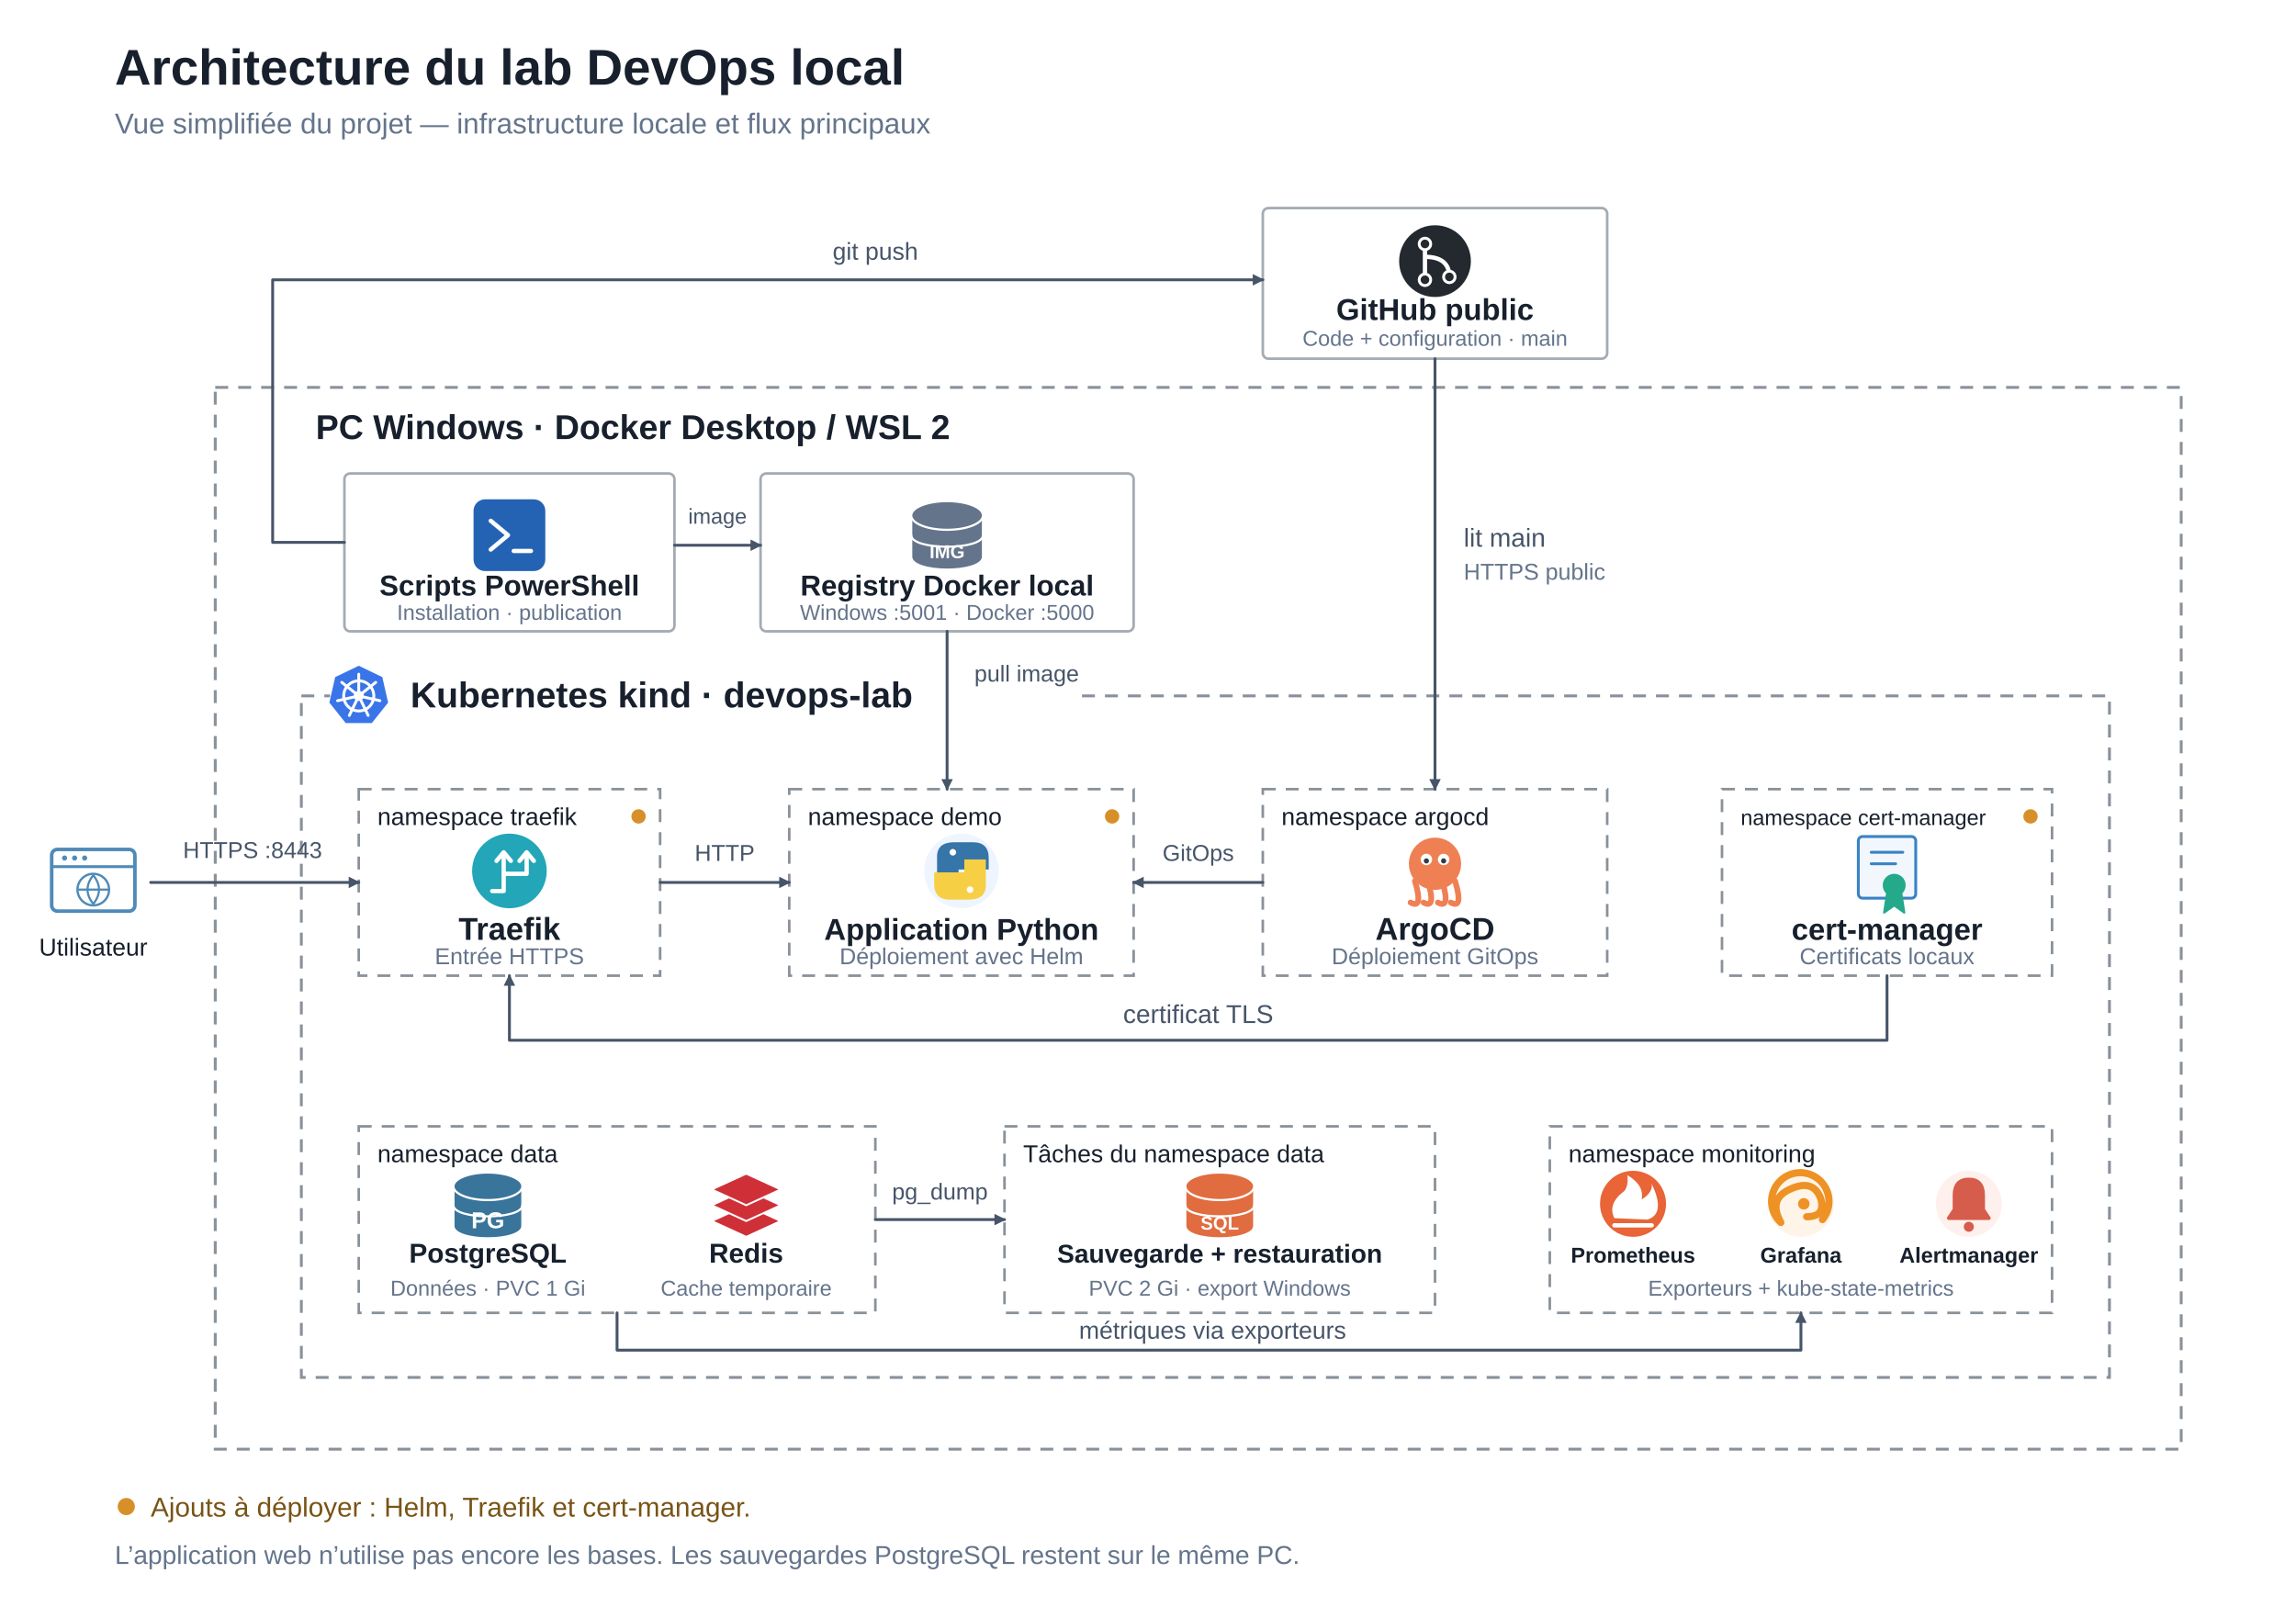
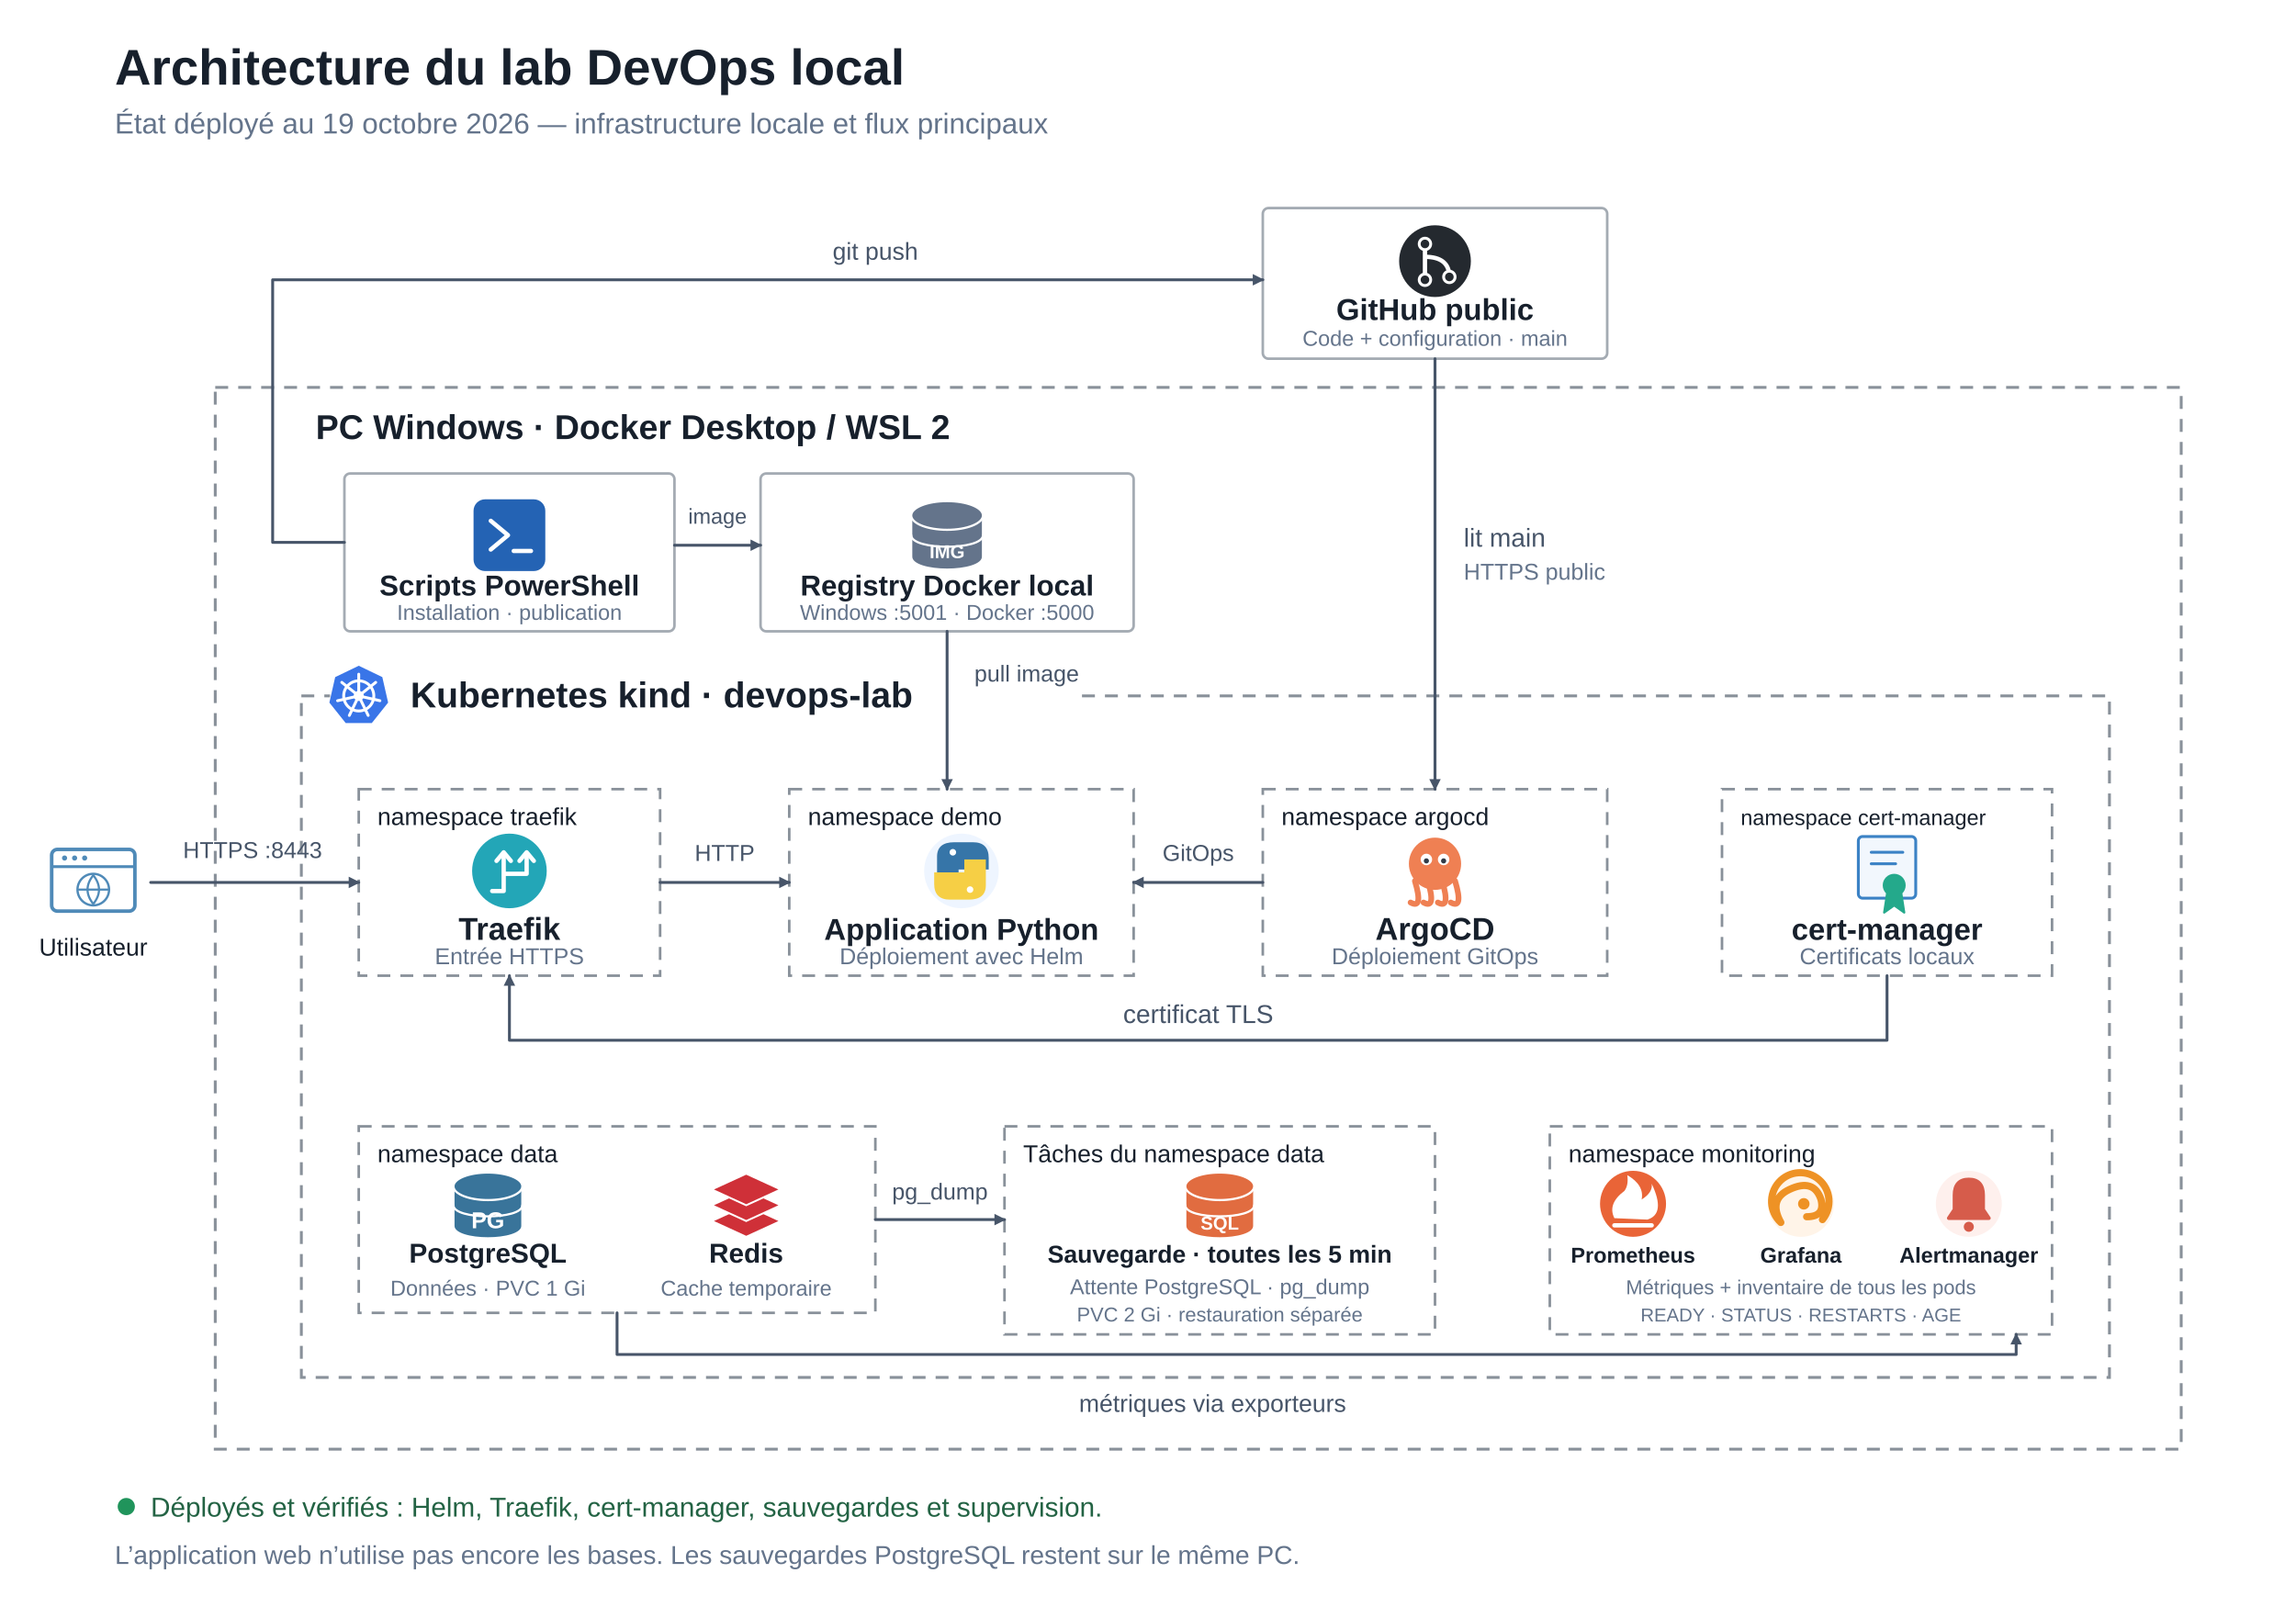
<svg xmlns="http://www.w3.org/2000/svg" width="1600" height="1120" viewBox="0 0 1600 1120">
  <defs>
    <marker id="arrow" markerWidth="8" markerHeight="8" refX="7" refY="4" orient="auto" markerUnits="userSpaceOnUse">
      <path d="M0,0 L8,4 L0,8 Z" fill="#475569" />
    </marker>
  </defs>
  <rect width="1600" height="1120" fill="white" />
  <text x="80" y="59" font-family="Segoe UI, Arial, sans-serif" font-size="35" fill="#17202c" font-weight="600" text-anchor="start">Architecture du lab DevOps local</text>
-   <text x="80" y="93" font-family="Segoe UI, Arial, sans-serif" font-size="20" fill="#64748b" font-weight="400" text-anchor="start">Vue simplifiée du projet — infrastructure locale et flux principaux</text>
+   <text x="80" y="93" font-family="Segoe UI, Arial, sans-serif" font-size="20" fill="#64748b" font-weight="400" text-anchor="start">État déployé au 19 octobre 2026 — infrastructure locale et flux principaux</text>
  <rect x="150" y="270" width="1370" height="740" rx="0" fill="white" stroke="#89919a" stroke-width="2" stroke-dasharray="9 7" />
  <text x="220" y="306" font-family="Segoe UI, Arial, sans-serif" font-size="24" fill="#17202c" font-weight="600" text-anchor="start">PC Windows · Docker Desktop / WSL 2</text>
  <rect x="210" y="485" width="1260" height="475" rx="0" fill="white" stroke="#89919a" stroke-width="2" stroke-dasharray="9 7" />
  <rect x="230" y="464" width="520" height="39" rx="0" fill="white" stroke="none" stroke-width="1.8" />
  <polygon points="250.00,464.00 266.42,471.91 270.47,489.67 259.11,503.92 240.89,503.92 229.53,489.67 233.58,471.91" fill="#3975e8" />
  <circle cx="250" cy="485" r="10.5" fill="none" stroke="white" stroke-width="2" />
  <path d="M250,485 L250.00,469.88" fill="none" stroke="white" stroke-width="2" stroke-linecap="round" stroke-linejoin="round" />
  <path d="M250,485 L261.82,475.57" fill="none" stroke="white" stroke-width="2" stroke-linecap="round" stroke-linejoin="round" />
  <path d="M250,485 L264.74,488.36" fill="none" stroke="white" stroke-width="2" stroke-linecap="round" stroke-linejoin="round" />
  <path d="M250,485 L256.56,498.62" fill="none" stroke="white" stroke-width="2" stroke-linecap="round" stroke-linejoin="round" />
  <path d="M250,485 L243.44,498.62" fill="none" stroke="white" stroke-width="2" stroke-linecap="round" stroke-linejoin="round" />
  <path d="M250,485 L235.26,488.36" fill="none" stroke="white" stroke-width="2" stroke-linecap="round" stroke-linejoin="round" />
  <path d="M250,485 L238.18,475.57" fill="none" stroke="white" stroke-width="2" stroke-linecap="round" stroke-linejoin="round" />
  <circle cx="250" cy="485" r="3.5" fill="white" stroke="none" stroke-width="1.5" />
  <text x="286" y="493" font-family="Segoe UI, Arial, sans-serif" font-size="25" fill="#17202c" font-weight="600" text-anchor="start">Kubernetes kind · devops-lab</text>
  <rect x="880" y="145" width="240" height="105" rx="4" fill="white" stroke="#a4abb3" stroke-width="1.8" />
  <circle cx="1000" cy="182" r="25" fill="#24292f" stroke="none" stroke-width="1.5" />
  <path d="M993,170 V195 M993,179 Q1010,179 1010,193" fill="none" stroke="white" stroke-width="3" stroke-linecap="round" stroke-linejoin="round" />
  <circle cx="993" cy="170" r="4" fill="#24292f" stroke="white" stroke-width="2" />
  <circle cx="993" cy="195" r="4" fill="#24292f" stroke="white" stroke-width="2" />
  <circle cx="1010" cy="193" r="4" fill="#24292f" stroke="white" stroke-width="2" />
  <text x="1000" y="223" font-family="Segoe UI, Arial, sans-serif" font-size="21" fill="#17202c" font-weight="600" text-anchor="middle">GitHub public</text>
  <text x="1000" y="241" font-family="Segoe UI, Arial, sans-serif" font-size="15" fill="#64748b" font-weight="400" text-anchor="middle">Code + configuration · main</text>
  <rect x="240" y="330" width="230" height="110" rx="4" fill="white" stroke="#a4abb3" stroke-width="1.8" />
  <rect x="330" y="348" width="50" height="50" rx="8" fill="#2463b4" stroke="none" stroke-width="1.8" />
  <path d="M342,363 L354,373 L342,383 M358,384 H370" fill="none" stroke="white" stroke-width="3" stroke-linecap="round" stroke-linejoin="round" />
  <text x="355" y="415" font-family="Segoe UI, Arial, sans-serif" font-size="20" fill="#17202c" font-weight="600" text-anchor="middle">Scripts PowerShell</text>
  <text x="355" y="432" font-family="Segoe UI, Arial, sans-serif" font-size="15" fill="#64748b" font-weight="400" text-anchor="middle">Installation · publication</text>
  <rect x="530" y="330" width="260" height="110" rx="4" fill="white" stroke="#a4abb3" stroke-width="1.8" />
  <path d="M635,359.25 V388.0 C635,400.0 685,400.0 685,388.0 V359.25" fill="#64748b" stroke="white" stroke-width="1.5" />
  <ellipse cx="660" cy="359.25" rx="25" ry="10.0" fill="#64748b" stroke="white" stroke-width="1.5" />
  <path d="M635,373 C635,383.75 685,383.75 685,373" fill="none" stroke="white" stroke-width="1.5" stroke-linecap="round" stroke-linejoin="round" />
  <text x="660" y="389" font-family="Segoe UI, Arial, sans-serif" font-size="13" fill="white" font-weight="700" text-anchor="middle">IMG</text>
  <text x="660" y="415" font-family="Segoe UI, Arial, sans-serif" font-size="20" fill="#17202c" font-weight="600" text-anchor="middle">Registry Docker local</text>
  <text x="660" y="432" font-family="Segoe UI, Arial, sans-serif" font-size="15" fill="#64748b" font-weight="400" text-anchor="middle">Windows :5001 · Docker :5000</text>
  <rect x="250" y="550" width="210" height="130" rx="0" fill="white" stroke="#89919a" stroke-width="1.8" stroke-dasharray="9 7" />
  <text x="263" y="575" font-family="Segoe UI, Arial, sans-serif" font-size="17" fill="#17202c" font-weight="400" text-anchor="start">namespace traefik</text>
-   <circle cx="445" cy="569" r="5" fill="#d79029" stroke="none" stroke-width="1.5" />
  <circle cx="355" cy="607" r="26" fill="#23a6b7" stroke="none" stroke-width="1.5" />
  <path d="M343,621 H351 V597 M351,609 H367 V597" fill="none" stroke="white" stroke-width="3" stroke-linecap="round" stroke-linejoin="round" />
  <path d="M346,600 L351,594 L356,600 M362,600 L367,594 L372,600" fill="none" stroke="white" stroke-width="3" stroke-linecap="round" stroke-linejoin="round" />
  <text x="355" y="655" font-family="Segoe UI, Arial, sans-serif" font-size="22" fill="#17202c" font-weight="600" text-anchor="middle">Traefik</text>
  <text x="355" y="672" font-family="Segoe UI, Arial, sans-serif" font-size="16" fill="#64748b" font-weight="400" text-anchor="middle">Entrée HTTPS</text>
  <rect x="550" y="550" width="240" height="130" rx="0" fill="white" stroke="#89919a" stroke-width="1.8" stroke-dasharray="9 7" />
  <text x="563" y="575" font-family="Segoe UI, Arial, sans-serif" font-size="17" fill="#17202c" font-weight="400" text-anchor="start">namespace demo</text>
-   <circle cx="775" cy="569" r="5" fill="#d79029" stroke="none" stroke-width="1.5" />
  <circle cx="670" cy="607" r="26" fill="#eef5ff" stroke="none" stroke-width="1.5" />
  <path d="M653,609 V597 Q653,587 665,587 H678 Q689,587 689,598 V606 H668 V615 H653 Z" fill="#3675a8" stroke="none" stroke-width="0" stroke-linecap="round" stroke-linejoin="round" />
  <path d="M687,605 V617 Q687,627 675,627 H662 Q651,627 651,616 V608 H672 V599 H687 Z" fill="#f6cf45" stroke="none" stroke-width="0" stroke-linecap="round" stroke-linejoin="round" />
  <circle cx="664" cy="594" r="2.3" fill="white" stroke="none" stroke-width="1.5" />
  <circle cx="676" cy="620" r="2.3" fill="white" stroke="none" stroke-width="1.5" />
  <text x="670" y="655" font-family="Segoe UI, Arial, sans-serif" font-size="21" fill="#17202c" font-weight="600" text-anchor="middle">Application Python</text>
  <text x="670" y="672" font-family="Segoe UI, Arial, sans-serif" font-size="16" fill="#64748b" font-weight="400" text-anchor="middle">Déploiement avec Helm</text>
  <rect x="880" y="550" width="240" height="130" rx="0" fill="white" stroke="#89919a" stroke-width="1.8" stroke-dasharray="9 7" />
  <text x="893" y="575" font-family="Segoe UI, Arial, sans-serif" font-size="17" fill="#17202c" font-weight="400" text-anchor="start">namespace argocd</text>
  <circle cx="1000" cy="602" r="18.2" fill="#ef8053" stroke="none" stroke-width="1.5" />
  <path d="M986,614 Q992,634 983,629" fill="none" stroke="#ef8053" stroke-width="4" stroke-linecap="round" stroke-linejoin="round" />
  <path d="M995,614 Q1001,634 992,629" fill="none" stroke="#ef8053" stroke-width="4" stroke-linecap="round" stroke-linejoin="round" />
  <path d="M1005,614 Q1011,634 1002,629" fill="none" stroke="#ef8053" stroke-width="4" stroke-linecap="round" stroke-linejoin="round" />
  <path d="M1014,614 Q1020,634 1011,629" fill="none" stroke="#ef8053" stroke-width="4" stroke-linecap="round" stroke-linejoin="round" />
  <circle cx="994" cy="599" r="4" fill="white" stroke="none" stroke-width="1.5" />
  <circle cx="1006" cy="599" r="4" fill="white" stroke="none" stroke-width="1.5" />
  <circle cx="994" cy="600" r="1.8" fill="#303b48" stroke="none" stroke-width="1.5" />
  <circle cx="1006" cy="600" r="1.8" fill="#303b48" stroke="none" stroke-width="1.5" />
  <text x="1000" y="655" font-family="Segoe UI, Arial, sans-serif" font-size="22" fill="#17202c" font-weight="600" text-anchor="middle">ArgoCD</text>
  <text x="1000" y="672" font-family="Segoe UI, Arial, sans-serif" font-size="16" fill="#64748b" font-weight="400" text-anchor="middle">Déploiement GitOps</text>
  <rect x="1200" y="550" width="230" height="130" rx="0" fill="white" stroke="#89919a" stroke-width="1.8" stroke-dasharray="9 7" />
  <text x="1213" y="575" font-family="Segoe UI, Arial, sans-serif" font-size="15" fill="#17202c" font-weight="400" text-anchor="start">namespace cert-manager</text>
-   <circle cx="1415" cy="569" r="5" fill="#d79029" stroke="none" stroke-width="1.5" />
  <rect x="1295" y="583" width="40" height="43" rx="3" fill="#f2f7fd" stroke="#3b82c5" stroke-width="2" />
  <path d="M1304,594 H1326 M1304,602 H1321" fill="none" stroke="#3b82c5" stroke-width="2" stroke-linecap="round" stroke-linejoin="round" />
  <circle cx="1320" cy="617" r="8" fill="#24a98b" stroke="none" stroke-width="1.5" />
  <path d="M1315,623 L1313,636 L1320,631 L1327,636 L1325,623" fill="#24a98b" stroke="#24a98b" stroke-width="1.5" stroke-linecap="round" stroke-linejoin="round" />
  <text x="1315" y="655" font-family="Segoe UI, Arial, sans-serif" font-size="21" fill="#17202c" font-weight="600" text-anchor="middle">cert-manager</text>
  <text x="1315" y="672" font-family="Segoe UI, Arial, sans-serif" font-size="16" fill="#64748b" font-weight="400" text-anchor="middle">Certificats locaux</text>
  <rect x="250" y="785" width="360" height="130" rx="0" fill="white" stroke="#89919a" stroke-width="1.8" stroke-dasharray="9 7" />
  <text x="263" y="810" font-family="Segoe UI, Arial, sans-serif" font-size="17" fill="#17202c" font-weight="400" text-anchor="start">namespace data</text>
  <path d="M316,826.8 V854.4 C316,865.92 364,865.92 364,854.4 V826.8" fill="#39749a" stroke="white" stroke-width="1.5" />
  <ellipse cx="340" cy="826.8" rx="24" ry="9.6" fill="#39749a" stroke="white" stroke-width="1.5" />
  <path d="M316,840 C316,850.32 364,850.32 364,840" fill="none" stroke="white" stroke-width="1.5" stroke-linecap="round" stroke-linejoin="round" />
  <text x="340" y="856" font-family="Segoe UI, Arial, sans-serif" font-size="16" fill="white" font-weight="700" text-anchor="middle">PG</text>
  <path d="M496,851 L520,840 L544,851 L520,862 Z" fill="#cf3038" stroke="white" stroke-width="1.3" />
  <path d="M496,840 L520,829 L544,840 L520,851 Z" fill="#cf3038" stroke="white" stroke-width="1.3" />
  <path d="M496,829 L520,818 L544,829 L520,840 Z" fill="#cf3038" stroke="white" stroke-width="1.3" />
  <text x="340" y="880" font-family="Segoe UI, Arial, sans-serif" font-size="19" fill="#17202c" font-weight="600" text-anchor="middle">PostgreSQL</text>
  <text x="520" y="880" font-family="Segoe UI, Arial, sans-serif" font-size="19" fill="#17202c" font-weight="600" text-anchor="middle">Redis</text>
  <text x="340" y="903" font-family="Segoe UI, Arial, sans-serif" font-size="15" fill="#64748b" font-weight="400" text-anchor="middle">Données · PVC 1 Gi</text>
  <text x="520" y="903" font-family="Segoe UI, Arial, sans-serif" font-size="15" fill="#64748b" font-weight="400" text-anchor="middle">Cache temporaire</text>
-   <rect x="700" y="785" width="300" height="130" rx="0" fill="white" stroke="#89919a" stroke-width="1.8" stroke-dasharray="9 7" />
+   <rect x="700" y="785" width="300" height="145" rx="0" fill="white" stroke="#89919a" stroke-width="1.8" stroke-dasharray="9 7" />
  <text x="713" y="810" font-family="Segoe UI, Arial, sans-serif" font-size="17" fill="#17202c" font-weight="400" text-anchor="start">Tâches du namespace data</text>
  <path d="M826,826.8 V854.4 C826,865.92 874,865.92 874,854.4 V826.8" fill="#e16c40" stroke="white" stroke-width="1.5" />
  <ellipse cx="850" cy="826.8" rx="24" ry="9.6" fill="#e16c40" stroke="white" stroke-width="1.5" />
  <path d="M826,840 C826,850.32 874,850.32 874,840" fill="none" stroke="white" stroke-width="1.5" stroke-linecap="round" stroke-linejoin="round" />
  <text x="850" y="857" font-family="Segoe UI, Arial, sans-serif" font-size="13" fill="white" font-weight="700" text-anchor="middle">SQL</text>
-   <text x="850" y="880" font-family="Segoe UI, Arial, sans-serif" font-size="18" fill="#17202c" font-weight="600" text-anchor="middle">Sauvegarde + restauration</text>
-   <text x="850" y="903" font-family="Segoe UI, Arial, sans-serif" font-size="15" fill="#64748b" font-weight="400" text-anchor="middle">PVC 2 Gi · export Windows</text>
-   <rect x="1080" y="785" width="350" height="130" rx="0" fill="white" stroke="#89919a" stroke-width="1.8" stroke-dasharray="9 7" />
+   <text x="850" y="880" font-family="Segoe UI, Arial, sans-serif" font-size="17" fill="#17202c" font-weight="600" text-anchor="middle">Sauvegarde · toutes les 5 min</text>
+   <text x="850" y="902" font-family="Segoe UI, Arial, sans-serif" font-size="15" fill="#64748b" font-weight="400" text-anchor="middle">Attente PostgreSQL · pg_dump</text>
+   <text x="850" y="921" font-family="Segoe UI, Arial, sans-serif" font-size="14" fill="#64748b" font-weight="400" text-anchor="middle">PVC 2 Gi · restauration séparée</text>
+   <rect x="1080" y="785" width="350" height="145" rx="0" fill="white" stroke="#89919a" stroke-width="1.8" stroke-dasharray="9 7" />
  <text x="1093" y="810" font-family="Segoe UI, Arial, sans-serif" font-size="17" fill="#17202c" font-weight="400" text-anchor="start">namespace monitoring</text>
  <circle cx="1138" cy="839" r="23" fill="#e96437" stroke="none" stroke-width="1.5" />
  <path d="M1125,849 Q1120,839 1132,830 Q1135,826 1134,819 Q1146,826 1144,836 Q1152,831 1151,825 Q1161,846 1148,850 Z" fill="white" stroke="none" stroke-width="0" stroke-linecap="round" stroke-linejoin="round" />
  <path d="M1125,854 H1151" fill="none" stroke="white" stroke-width="3" stroke-linecap="round" stroke-linejoin="round" />
  <circle cx="1255" cy="839" r="23" fill="#fff4e8" stroke="none" stroke-width="1.5" />
  <path d="M1270,850 A20,20 0 1 0 1241,852 Q1232,836 1247,829 Q1264,821 1269,836 Q1272,848 1259,848" fill="none" stroke="#ee9225" stroke-width="5" stroke-linecap="round" stroke-linejoin="round" />
  <circle cx="1257" cy="839" r="4" fill="#ee9225" stroke="none" stroke-width="1.5" />
  <circle cx="1372" cy="839" r="23" fill="#fef0ed" stroke="none" stroke-width="1.5" />
  <path d="M1358,849 H1386 L1382,843 V833 Q1382,822 1372,822 Q1362,822 1362,833 V843 Z" fill="#d65c4b" stroke="#d65c4b" stroke-width="2.5" stroke-linecap="round" stroke-linejoin="round" />
  <circle cx="1372" cy="855" r="3.5" fill="#d65c4b" stroke="none" stroke-width="1.5" />
  <text x="1138" y="880" font-family="Segoe UI, Arial, sans-serif" font-size="15" fill="#17202c" font-weight="600" text-anchor="middle">Prometheus</text>
  <text x="1255" y="880" font-family="Segoe UI, Arial, sans-serif" font-size="15" fill="#17202c" font-weight="600" text-anchor="middle">Grafana</text>
  <text x="1372" y="880" font-family="Segoe UI, Arial, sans-serif" font-size="15" fill="#17202c" font-weight="600" text-anchor="middle">Alertmanager</text>
-   <text x="1255" y="903" font-family="Segoe UI, Arial, sans-serif" font-size="15" fill="#64748b" font-weight="400" text-anchor="middle">Exporteurs + kube-state-metrics</text>
+   <text x="1255" y="902" font-family="Segoe UI, Arial, sans-serif" font-size="14" fill="#64748b" font-weight="400" text-anchor="middle">Métriques + inventaire de tous les pods</text>
+   <text x="1255" y="921" font-family="Segoe UI, Arial, sans-serif" font-size="13" fill="#64748b" font-weight="400" text-anchor="middle">READY · STATUS · RESTARTS · AGE</text>
  <path d="M240,378 H190 V195 H880" fill="none" stroke="#475569" stroke-width="2" stroke-linecap="round" stroke-linejoin="round" marker-end="url(#arrow)" />
  <text x="610" y="181" font-family="Segoe UI, Arial, sans-serif" font-size="17" fill="#475569" font-weight="400" text-anchor="middle">git push</text>
  <path d="M470,380 H530" fill="none" stroke="#475569" stroke-width="2" stroke-linecap="round" stroke-linejoin="round" marker-end="url(#arrow)" />
  <text x="500" y="365" font-family="Segoe UI, Arial, sans-serif" font-size="15" fill="#475569" font-weight="400" text-anchor="middle">image</text>
  <path d="M1000,250 V550" fill="none" stroke="#475569" stroke-width="2" stroke-linecap="round" stroke-linejoin="round" marker-end="url(#arrow)" />
  <text x="1020" y="381" font-family="Segoe UI, Arial, sans-serif" font-size="18" fill="#475569" font-weight="400" text-anchor="start">lit main</text>
  <text x="1020" y="404" font-family="Segoe UI, Arial, sans-serif" font-size="16" fill="#64748b" font-weight="400" text-anchor="start">HTTPS public</text>
  <path d="M660,440 V550" fill="none" stroke="#475569" stroke-width="2" stroke-linecap="round" stroke-linejoin="round" marker-end="url(#arrow)" />
  <text x="679" y="475" font-family="Segoe UI, Arial, sans-serif" font-size="16" fill="#475569" font-weight="400" text-anchor="start">pull image</text>
  <rect x="36" y="592" width="58" height="43" rx="4" fill="white" stroke="#4f8ab8" stroke-width="2.5" />
  <path d="M37,604 H93" fill="none" stroke="#4f8ab8" stroke-width="2" stroke-linecap="round" stroke-linejoin="round" />
  <circle cx="45" cy="598" r="1.8" fill="#4f8ab8" stroke="none" stroke-width="1.5" />
  <circle cx="52" cy="598" r="1.8" fill="#4f8ab8" stroke="none" stroke-width="1.5" />
  <circle cx="59" cy="598" r="1.8" fill="#4f8ab8" stroke="none" stroke-width="1.5" />
  <circle cx="65" cy="620" r="11" fill="none" stroke="#4f8ab8" stroke-width="1.6" />
  <path d="M55,620 H75 M65,610 Q57,620 65,630 Q73,620 65,610" fill="none" stroke="#4f8ab8" stroke-width="1.5" stroke-linecap="round" stroke-linejoin="round" />
  <text x="65" y="666" font-family="Segoe UI, Arial, sans-serif" font-size="17" fill="#17202c" font-weight="400" text-anchor="middle">Utilisateur</text>
  <path d="M105,615 H250" fill="none" stroke="#475569" stroke-width="2" stroke-linecap="round" stroke-linejoin="round" marker-end="url(#arrow)" />
  <text x="176" y="598" font-family="Segoe UI, Arial, sans-serif" font-size="16" fill="#475569" font-weight="400" text-anchor="middle">HTTPS :8443</text>
  <path d="M460,615 H550" fill="none" stroke="#475569" stroke-width="2" stroke-linecap="round" stroke-linejoin="round" marker-end="url(#arrow)" />
  <text x="505" y="600" font-family="Segoe UI, Arial, sans-serif" font-size="16" fill="#475569" font-weight="400" text-anchor="middle">HTTP</text>
  <path d="M880,615 H790" fill="none" stroke="#475569" stroke-width="2" stroke-linecap="round" stroke-linejoin="round" marker-end="url(#arrow)" />
  <text x="835" y="600" font-family="Segoe UI, Arial, sans-serif" font-size="16" fill="#475569" font-weight="400" text-anchor="middle">GitOps</text>
  <path d="M1315,680 V725 H355 V680" fill="none" stroke="#475569" stroke-width="2" stroke-linecap="round" stroke-linejoin="round" marker-end="url(#arrow)" />
  <text x="835" y="713" font-family="Segoe UI, Arial, sans-serif" font-size="18" fill="#475569" font-weight="400" text-anchor="middle">certificat TLS</text>
  <path d="M610,850 H700" fill="none" stroke="#475569" stroke-width="2" stroke-linecap="round" stroke-linejoin="round" marker-end="url(#arrow)" />
  <text x="655" y="836" font-family="Segoe UI, Arial, sans-serif" font-size="16" fill="#475569" font-weight="400" text-anchor="middle">pg_dump</text>
-   <path d="M430,915 V941 H1255 V915" fill="none" stroke="#475569" stroke-width="2" stroke-linecap="round" stroke-linejoin="round" marker-end="url(#arrow)" />
-   <text x="845" y="933" font-family="Segoe UI, Arial, sans-serif" font-size="17" fill="#475569" font-weight="400" text-anchor="middle">métriques via exporteurs</text>
-   <circle cx="88" cy="1050" r="6" fill="#d79029" stroke="none" stroke-width="1.5" />
-   <text x="105" y="1057" font-family="Segoe UI, Arial, sans-serif" font-size="19" fill="#785415" font-weight="400" text-anchor="start">Ajouts à déployer : Helm, Traefik et cert-manager.</text>
+   <path d="M430,915 V944 H1405 V930" fill="none" stroke="#475569" stroke-width="2" stroke-linecap="round" stroke-linejoin="round" marker-end="url(#arrow)" />
+   <text x="845" y="984" font-family="Segoe UI, Arial, sans-serif" font-size="17" fill="#475569" font-weight="400" text-anchor="middle">métriques via exporteurs</text>
+   <circle cx="88" cy="1050" r="6" fill="#20945b" stroke="none" stroke-width="1.5" />
+   <text x="105" y="1057" font-family="Segoe UI, Arial, sans-serif" font-size="19" fill="#236344" font-weight="400" text-anchor="start">Déployés et vérifiés : Helm, Traefik, cert-manager, sauvegardes et supervision.</text>
  <text x="80" y="1090" font-family="Segoe UI, Arial, sans-serif" font-size="18" fill="#64748b" font-weight="400" text-anchor="start">L’application web n’utilise pas encore les bases. Les sauvegardes PostgreSQL restent sur le même PC.</text>
</svg>
